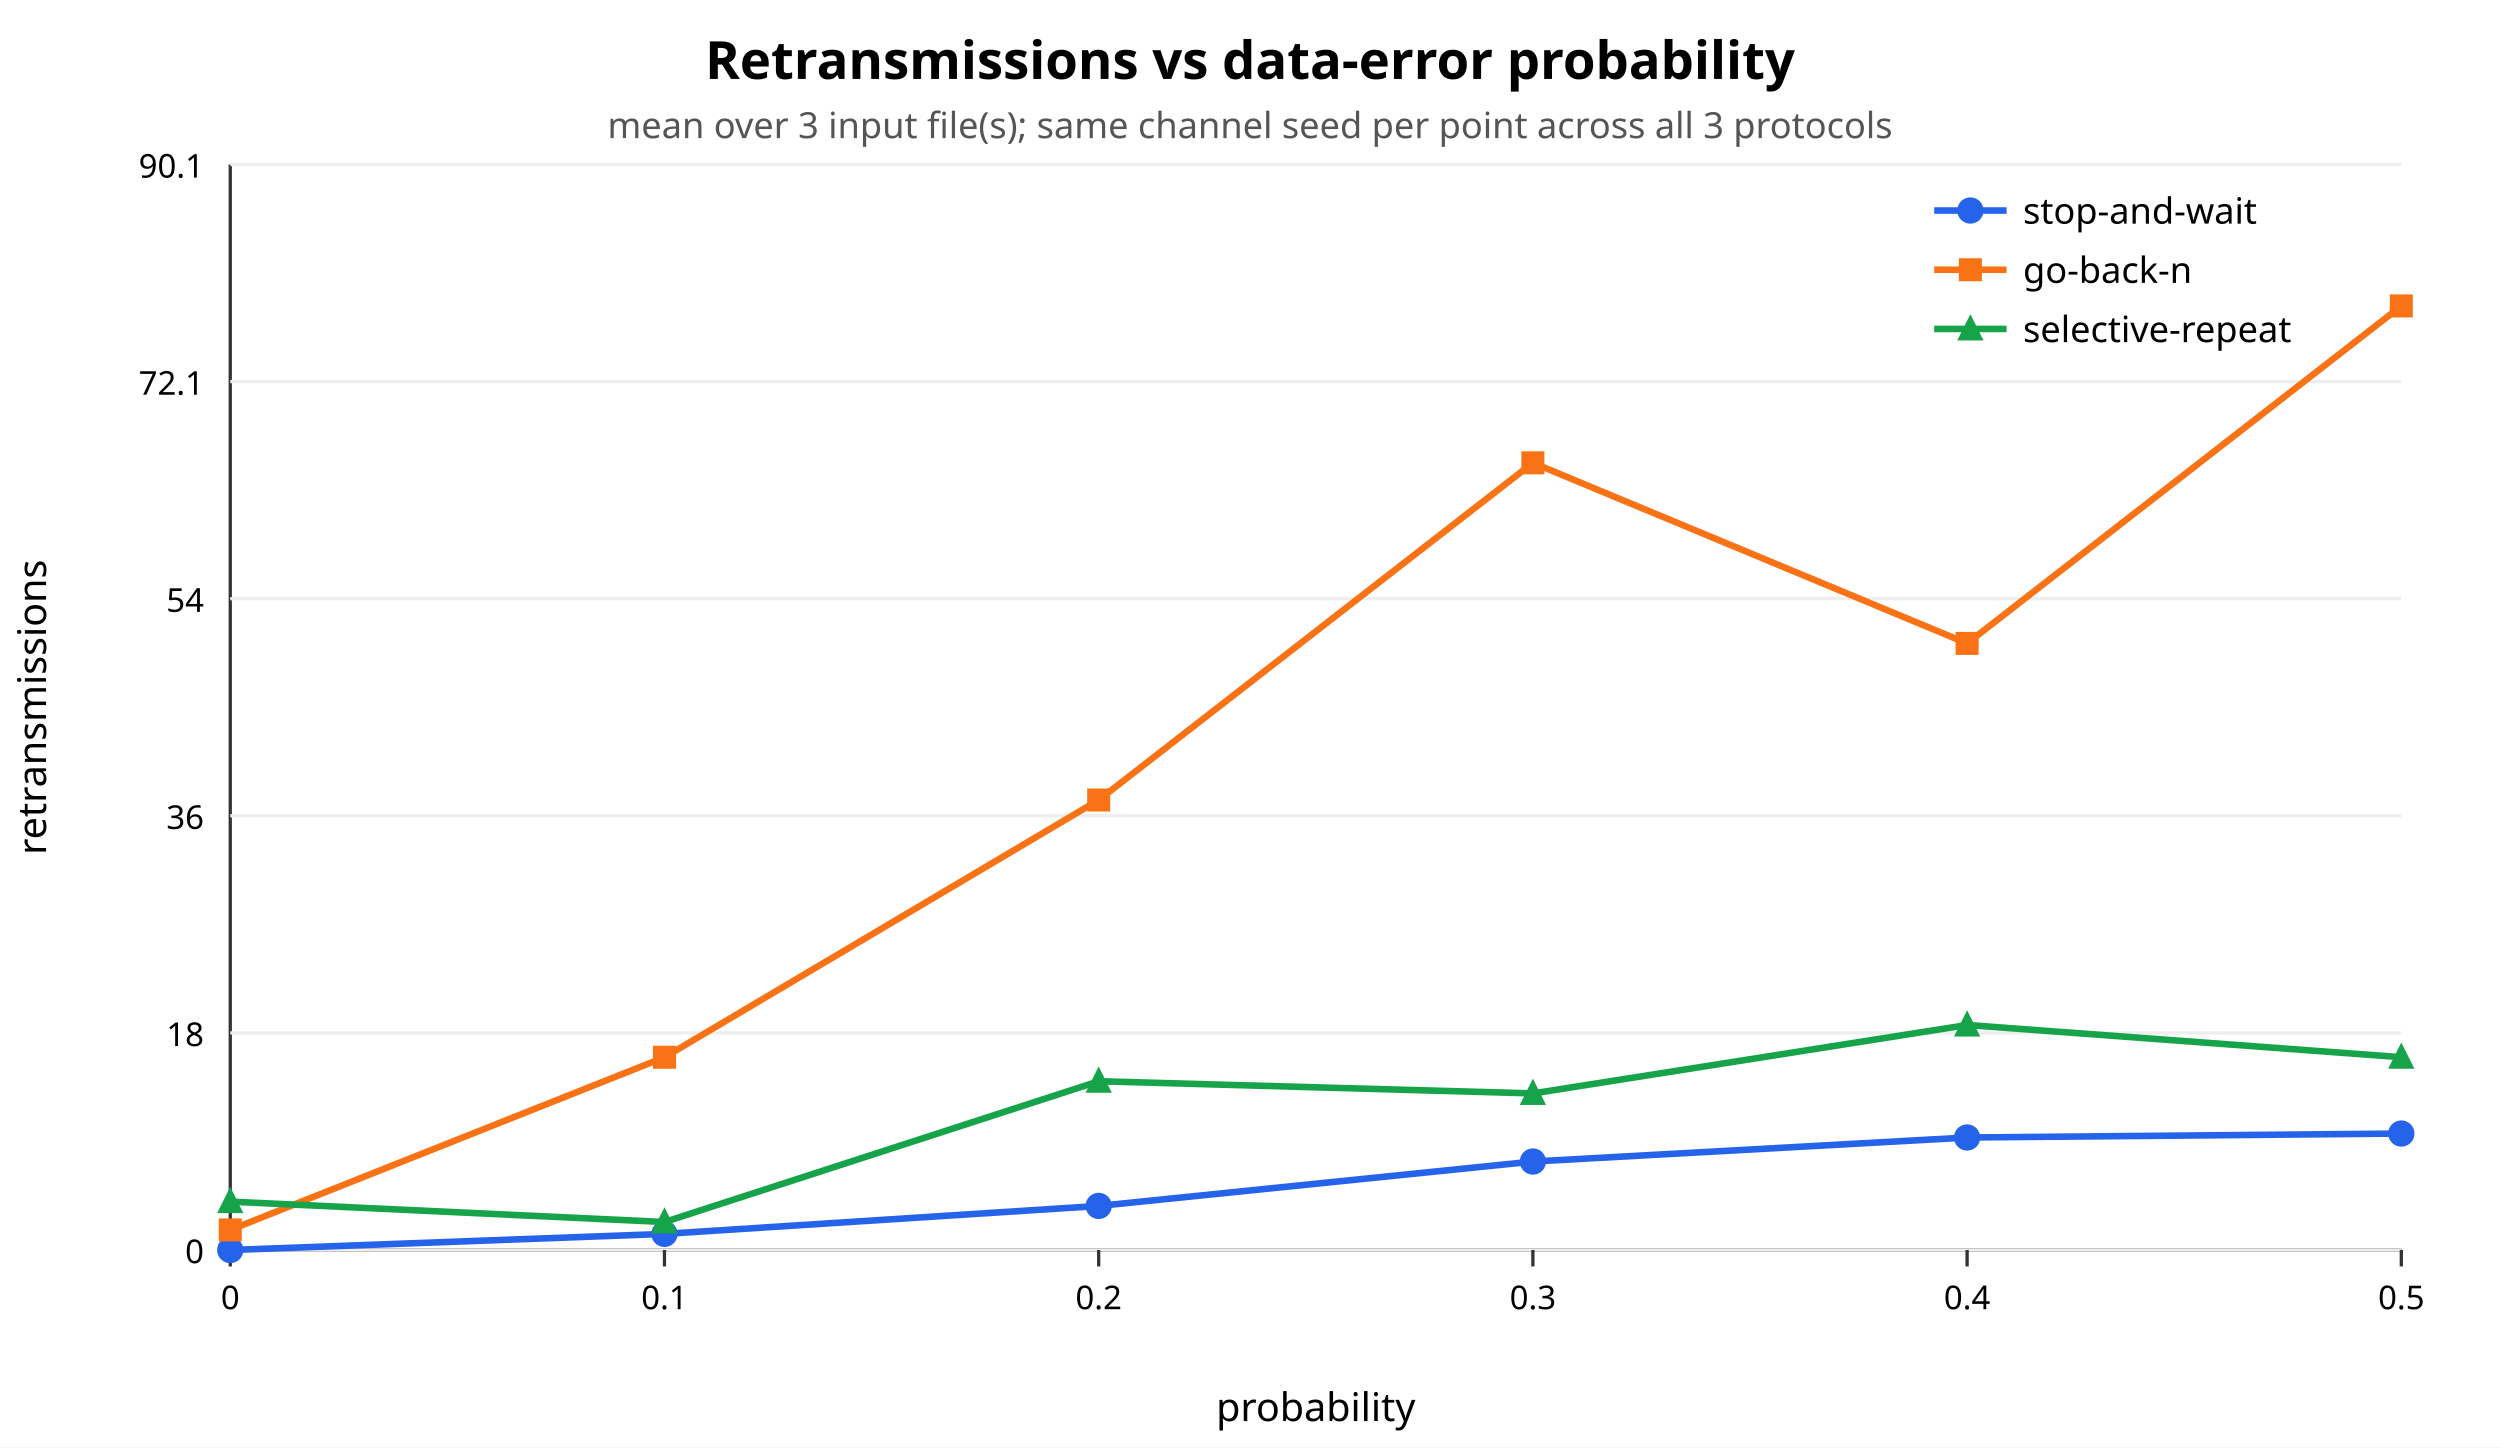
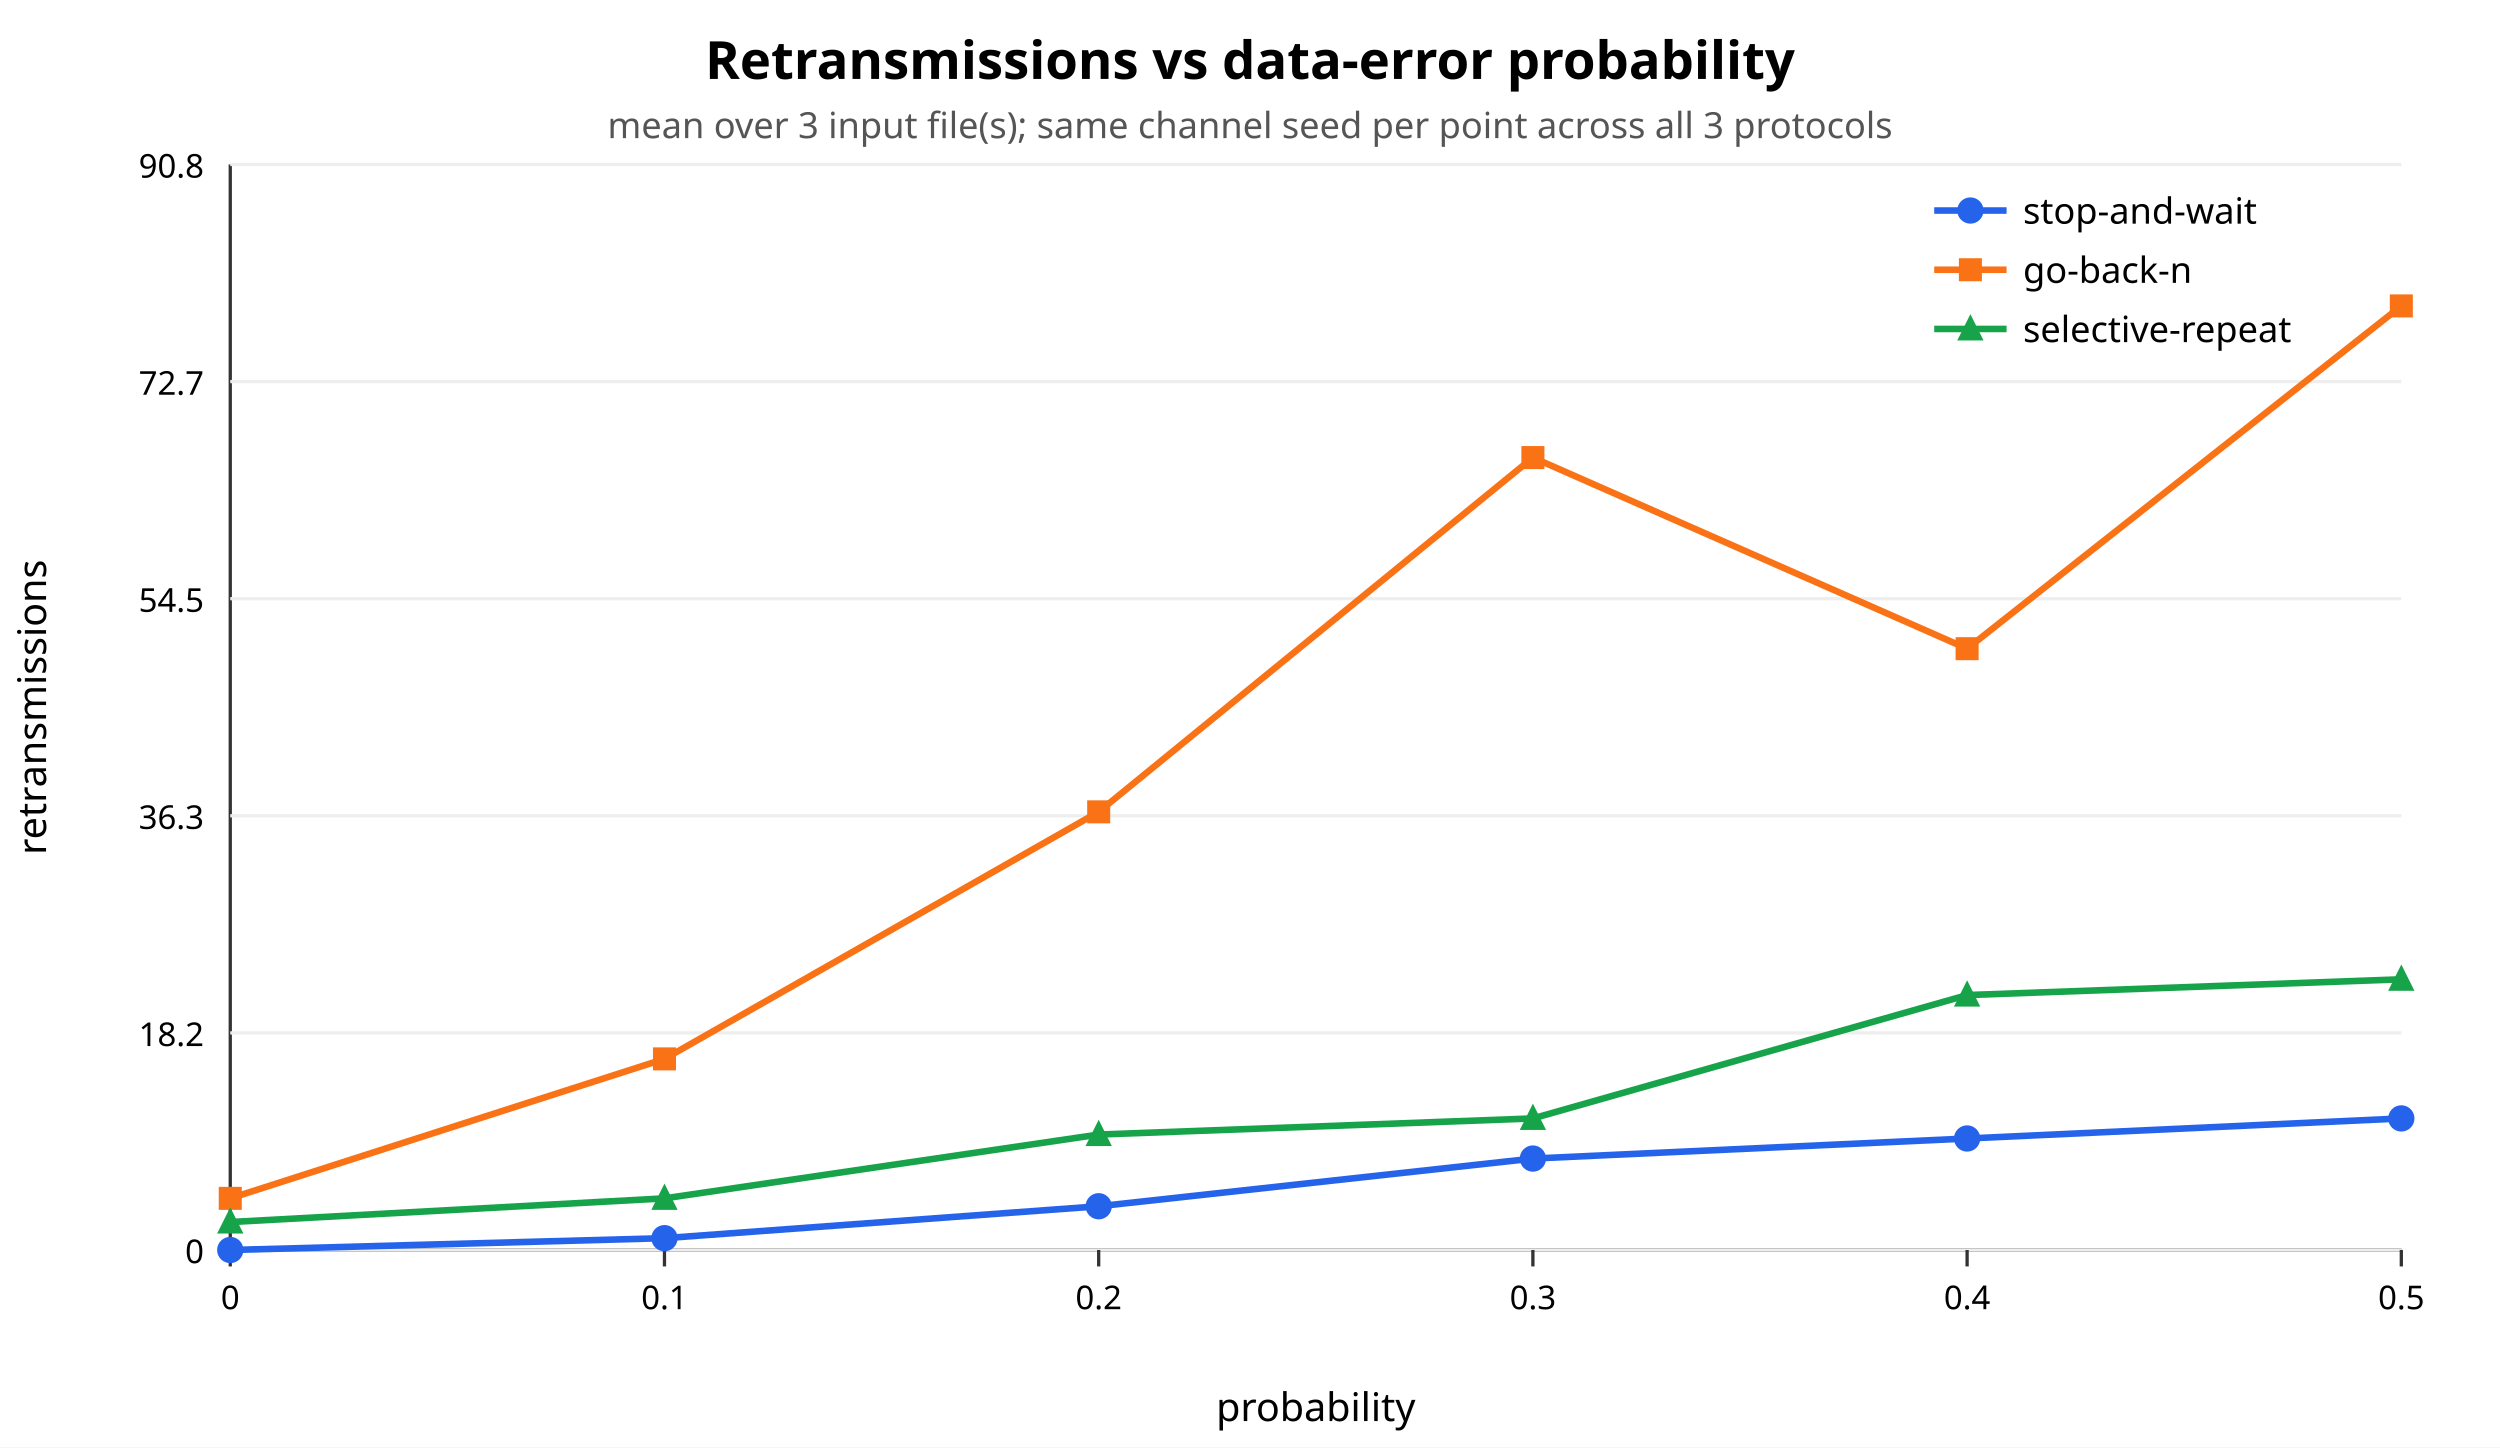
<svg xmlns="http://www.w3.org/2000/svg" width="760" height="440" viewBox="0 0 760 440">
  <rect x="0" y="0" width="760" height="440" fill="white" />
  <text x="380" y="24" text-anchor="middle" font-size="16" font-family="sans-serif" font-weight="bold">Retransmissions vs data-error probability</text>
  <text x="380" y="42" text-anchor="middle" font-size="11" font-family="sans-serif" fill="#555">mean over 3 input file(s); same channel seed per point across all 3 protocols</text>
  <line x1="70" y1="50" x2="70" y2="380" stroke="#333" />
  <line x1="70" y1="380" x2="730" y2="380" stroke="#333" />
  <line x1="70" y1="380.0" x2="730" y2="380.0" stroke="#eee" />
  <text x="62" y="384.0" text-anchor="end" font-size="10" font-family="sans-serif">0</text>
  <line x1="70" y1="314.0" x2="730" y2="314.0" stroke="#eee" />
-   <text x="62" y="318.0" text-anchor="end" font-size="10" font-family="sans-serif">18</text>
+   <text x="62" y="318.0" text-anchor="end" font-size="10" font-family="sans-serif">18.2</text>
  <line x1="70" y1="248.0" x2="730" y2="248.0" stroke="#eee" />
-   <text x="62" y="252.0" text-anchor="end" font-size="10" font-family="sans-serif">36</text>
+   <text x="62" y="252.0" text-anchor="end" font-size="10" font-family="sans-serif">36.3</text>
  <line x1="70" y1="182.0" x2="730" y2="182.0" stroke="#eee" />
-   <text x="62" y="186.0" text-anchor="end" font-size="10" font-family="sans-serif">54</text>
+   <text x="62" y="186.0" text-anchor="end" font-size="10" font-family="sans-serif">54.5</text>
  <line x1="70" y1="116.0" x2="730" y2="116.0" stroke="#eee" />
-   <text x="62" y="120.0" text-anchor="end" font-size="10" font-family="sans-serif">72.1</text>
+   <text x="62" y="120.0" text-anchor="end" font-size="10" font-family="sans-serif">72.7</text>
  <line x1="70" y1="50.0" x2="730" y2="50.0" stroke="#eee" />
-   <text x="62" y="54.0" text-anchor="end" font-size="10" font-family="sans-serif">90.1</text>
+   <text x="62" y="54.0" text-anchor="end" font-size="10" font-family="sans-serif">90.8</text>
  <line x1="70.0" y1="380" x2="70.0" y2="385" stroke="#333" />
  <text x="70.0" y="398" text-anchor="middle" font-size="10" font-family="sans-serif">0</text>
  <line x1="202.0" y1="380" x2="202.0" y2="385" stroke="#333" />
  <text x="202.0" y="398" text-anchor="middle" font-size="10" font-family="sans-serif">0.1</text>
  <line x1="334.0" y1="380" x2="334.0" y2="385" stroke="#333" />
  <text x="334.0" y="398" text-anchor="middle" font-size="10" font-family="sans-serif">0.2</text>
  <line x1="466.0" y1="380" x2="466.0" y2="385" stroke="#333" />
  <text x="466.0" y="398" text-anchor="middle" font-size="10" font-family="sans-serif">0.3</text>
  <line x1="598.0" y1="380" x2="598.0" y2="385" stroke="#333" />
  <text x="598.0" y="398" text-anchor="middle" font-size="10" font-family="sans-serif">0.4</text>
  <line x1="730.0" y1="380" x2="730.0" y2="385" stroke="#333" />
  <text x="730.0" y="398" text-anchor="middle" font-size="10" font-family="sans-serif">0.5</text>
  <text x="400" y="432" text-anchor="middle" font-size="12" font-family="sans-serif">probability</text>
  <text x="14" y="215" text-anchor="middle" font-size="12" font-family="sans-serif" transform="rotate(-90 14 215)">retransmissions</text>
-   <path d="M70.0,380.0 L202.0,375.1 L334.0,366.6 L466.0,353.1 L598.0,345.8 L730.0,344.6" fill="none" stroke="#2563eb" stroke-width="2" />
+   <path d="M70.0,380.0 L202.0,376.4 L334.0,366.7 L466.0,352.2 L598.0,346.1 L730.0,340.0" fill="none" stroke="#2563eb" stroke-width="2" />
  <circle cx="70.0" cy="380.0" r="4" fill="#2563eb" />
-   <circle cx="202.0" cy="375.1" r="4" fill="#2563eb" />
-   <circle cx="334.0" cy="366.6" r="4" fill="#2563eb" />
-   <circle cx="466.0" cy="353.1" r="4" fill="#2563eb" />
-   <circle cx="598.0" cy="345.8" r="4" fill="#2563eb" />
-   <circle cx="730.0" cy="344.6" r="4" fill="#2563eb" />
+   <circle cx="202.0" cy="376.4" r="4" fill="#2563eb" />
+   <circle cx="334.0" cy="366.7" r="4" fill="#2563eb" />
+   <circle cx="466.0" cy="352.2" r="4" fill="#2563eb" />
+   <circle cx="598.0" cy="346.1" r="4" fill="#2563eb" />
+   <circle cx="730.0" cy="340.0" r="4" fill="#2563eb" />
  <line x1="588" y1="64" x2="610" y2="64" stroke="#2563eb" stroke-width="2" />
  <circle cx="599.0" cy="64.0" r="4" fill="#2563eb" />
  <text x="615" y="68" font-size="11" font-family="sans-serif">stop-and-wait</text>
-   <path d="M70.0,373.9 L202.0,321.4 L334.0,243.2 L466.0,140.7 L598.0,195.6 L730.0,93.0" fill="none" stroke="#f97316" stroke-width="2" />
-   <rect x="66.5" y="370.4" width="7" height="7" fill="#f97316" />
-   <rect x="198.5" y="317.9" width="7" height="7" fill="#f97316" />
-   <rect x="330.5" y="239.7" width="7" height="7" fill="#f97316" />
-   <rect x="462.5" y="137.2" width="7" height="7" fill="#f97316" />
-   <rect x="594.5" y="192.1" width="7" height="7" fill="#f97316" />
+   <path d="M70.0,364.3 L202.0,321.9 L334.0,246.8 L466.0,139.1 L598.0,197.2 L730.0,93.0" fill="none" stroke="#f97316" stroke-width="2" />
+   <rect x="66.5" y="360.8" width="7" height="7" fill="#f97316" />
+   <rect x="198.5" y="318.4" width="7" height="7" fill="#f97316" />
+   <rect x="330.5" y="243.3" width="7" height="7" fill="#f97316" />
+   <rect x="462.5" y="135.6" width="7" height="7" fill="#f97316" />
+   <rect x="594.5" y="193.7" width="7" height="7" fill="#f97316" />
  <rect x="726.5" y="89.5" width="7" height="7" fill="#f97316" />
  <line x1="588" y1="82" x2="610" y2="82" stroke="#f97316" stroke-width="2" />
  <rect x="595.5" y="78.5" width="7" height="7" fill="#f97316" />
  <text x="615" y="86" font-size="11" font-family="sans-serif">go-back-n</text>
-   <path d="M70.0,365.3 L202.0,371.5 L334.0,328.7 L466.0,332.4 L598.0,311.6 L730.0,321.4" fill="none" stroke="#16a34a" stroke-width="2" />
-   <polygon points="70.0,360.8 66.0,368.8 74.0,368.8" fill="#16a34a" />
-   <polygon points="202.0,367.0 198.0,375.0 206.0,375.0" fill="#16a34a" />
-   <polygon points="334.0,324.2 330.0,332.2 338.0,332.2" fill="#16a34a" />
-   <polygon points="466.0,327.9 462.0,335.9 470.0,335.9" fill="#16a34a" />
-   <polygon points="598.0,307.1 594.0,315.1 602.0,315.1" fill="#16a34a" />
-   <polygon points="730.0,316.9 726.0,324.9 734.0,324.9" fill="#16a34a" />
+   <path d="M70.0,371.5 L202.0,364.3 L334.0,344.9 L466.0,340.0 L598.0,302.5 L730.0,297.7" fill="none" stroke="#16a34a" stroke-width="2" />
+   <polygon points="70.0,367.0 66.0,375.0 74.0,375.0" fill="#16a34a" />
+   <polygon points="202.0,359.8 198.0,367.8 206.0,367.8" fill="#16a34a" />
+   <polygon points="334.0,340.4 330.0,348.4 338.0,348.4" fill="#16a34a" />
+   <polygon points="466.0,335.5 462.0,343.5 470.0,343.5" fill="#16a34a" />
+   <polygon points="598.0,298.0 594.0,306.0 602.0,306.0" fill="#16a34a" />
+   <polygon points="730.0,293.2 726.0,301.2 734.0,301.2" fill="#16a34a" />
  <line x1="588" y1="100" x2="610" y2="100" stroke="#16a34a" stroke-width="2" />
  <polygon points="599.0,95.5 595.0,103.5 603.0,103.5" fill="#16a34a" />
  <text x="615" y="104" font-size="11" font-family="sans-serif">selective-repeat</text>
</svg>
